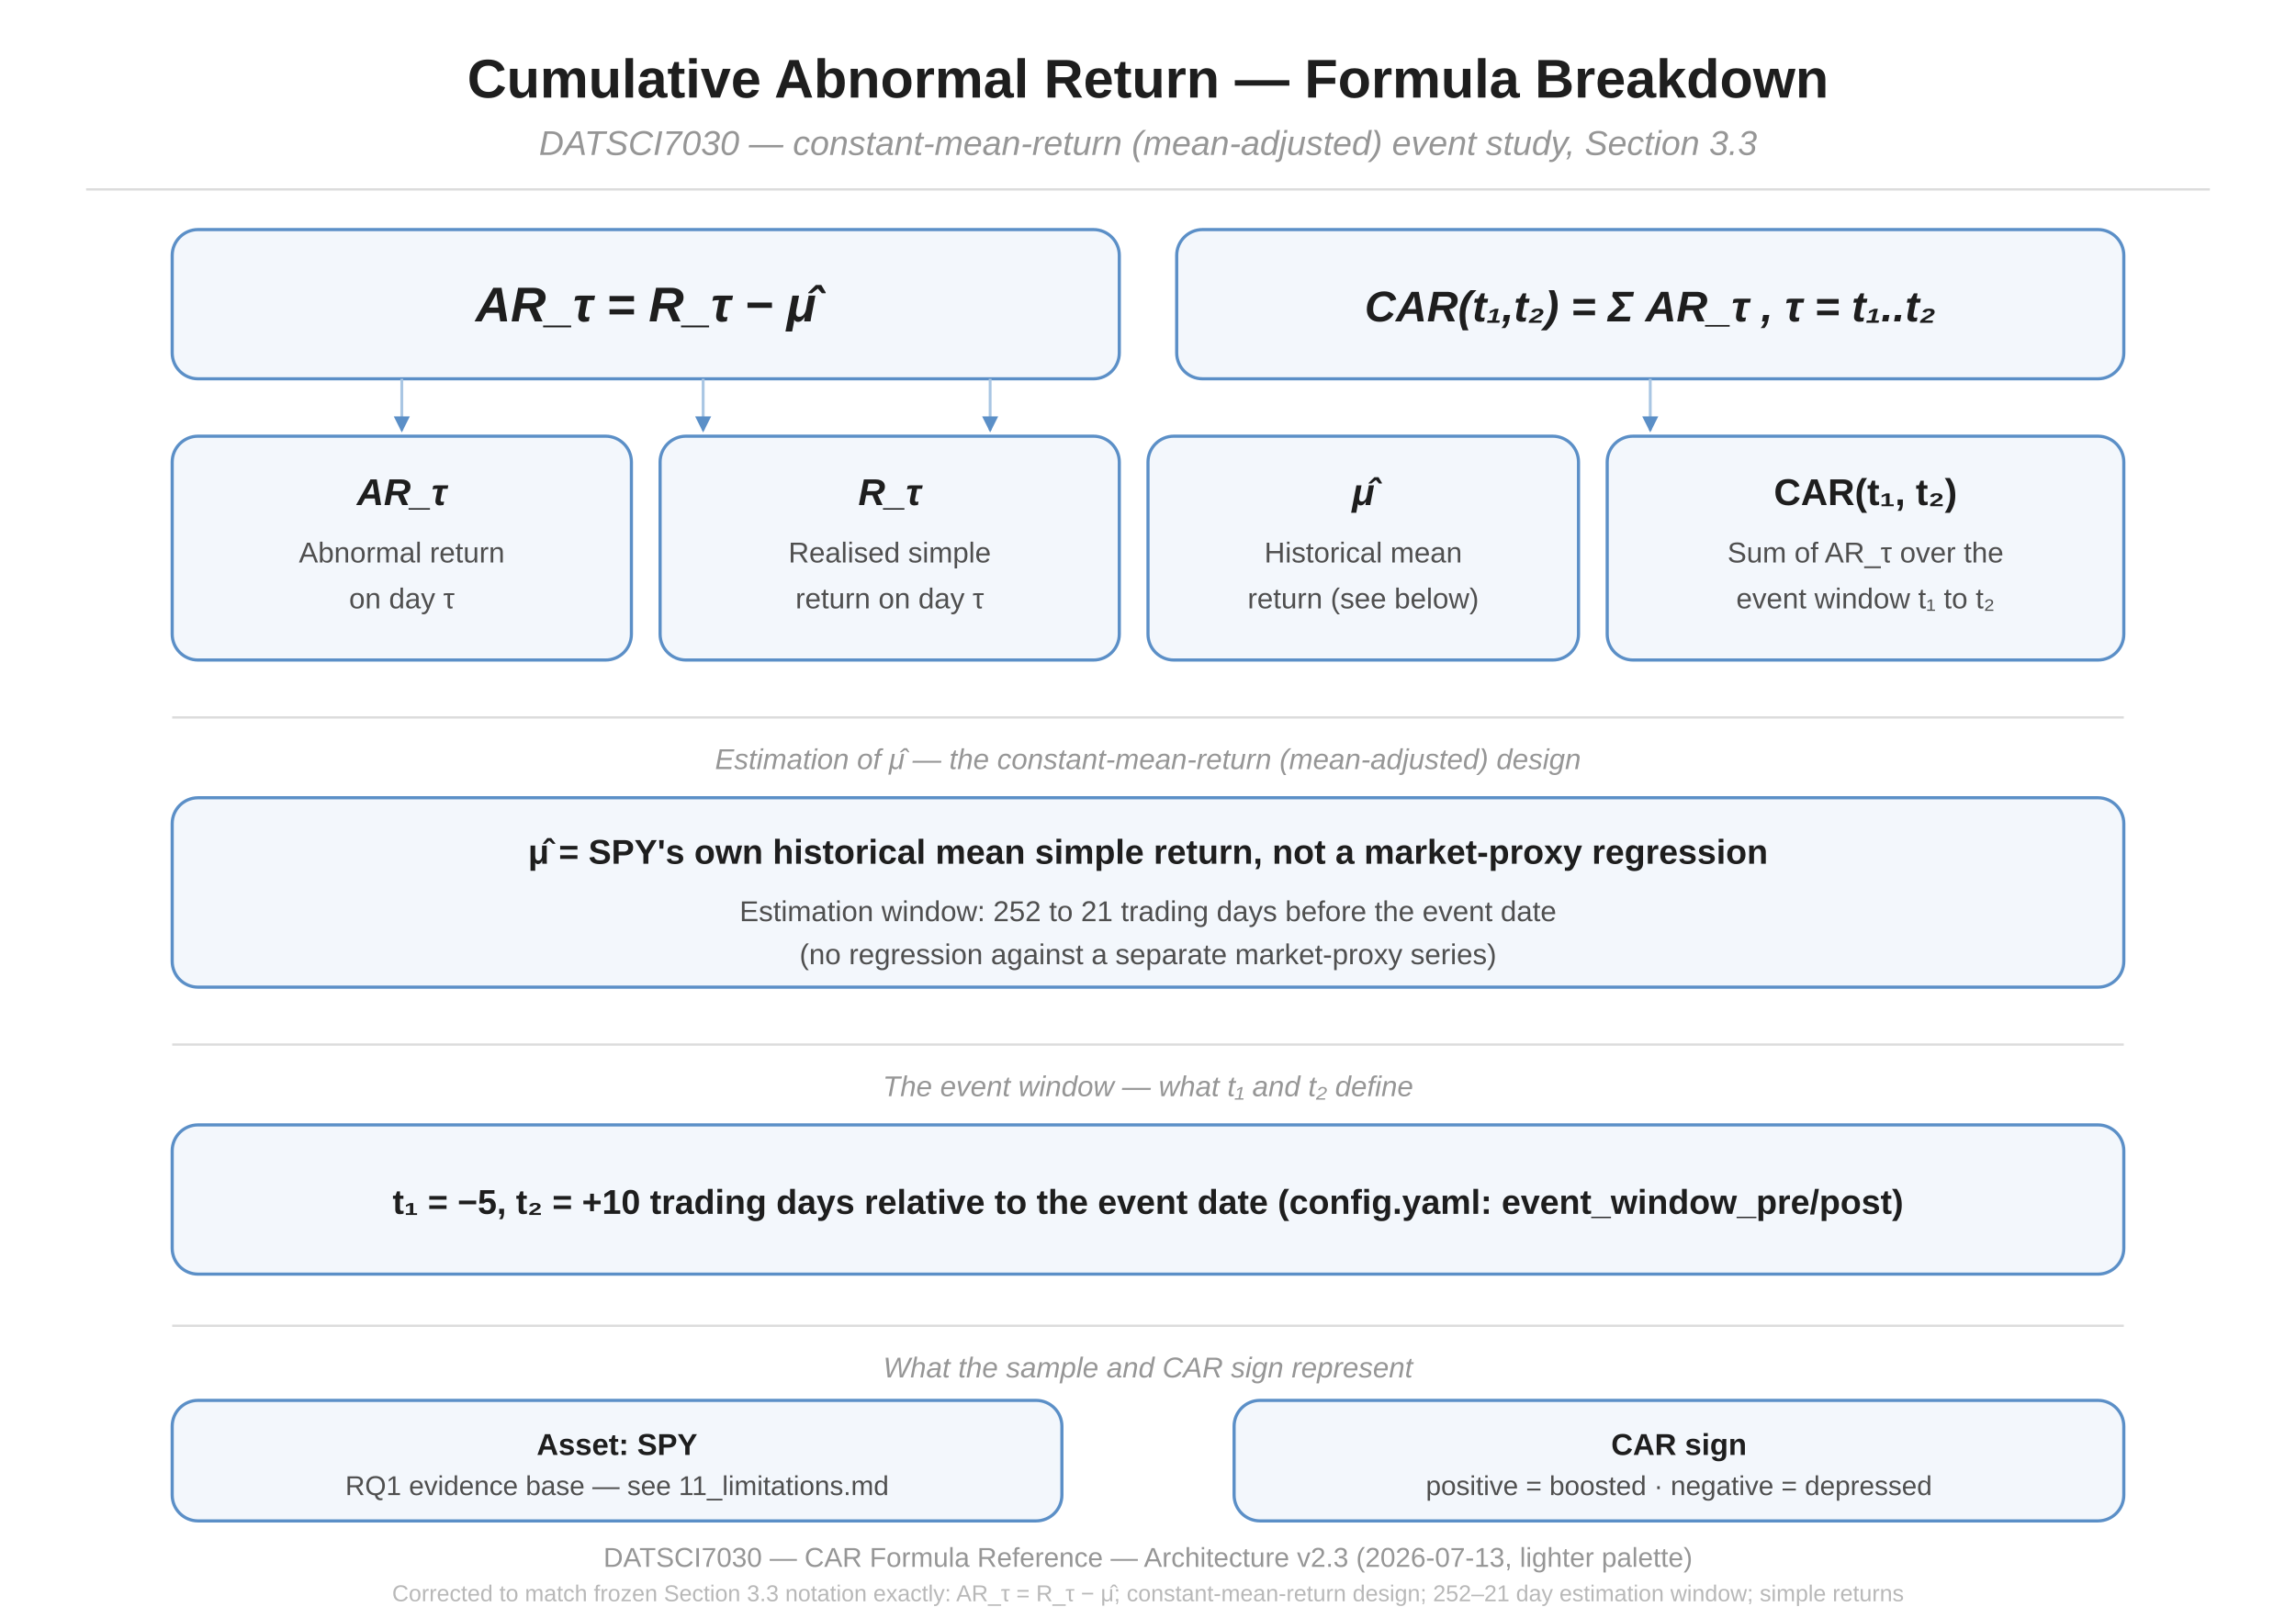
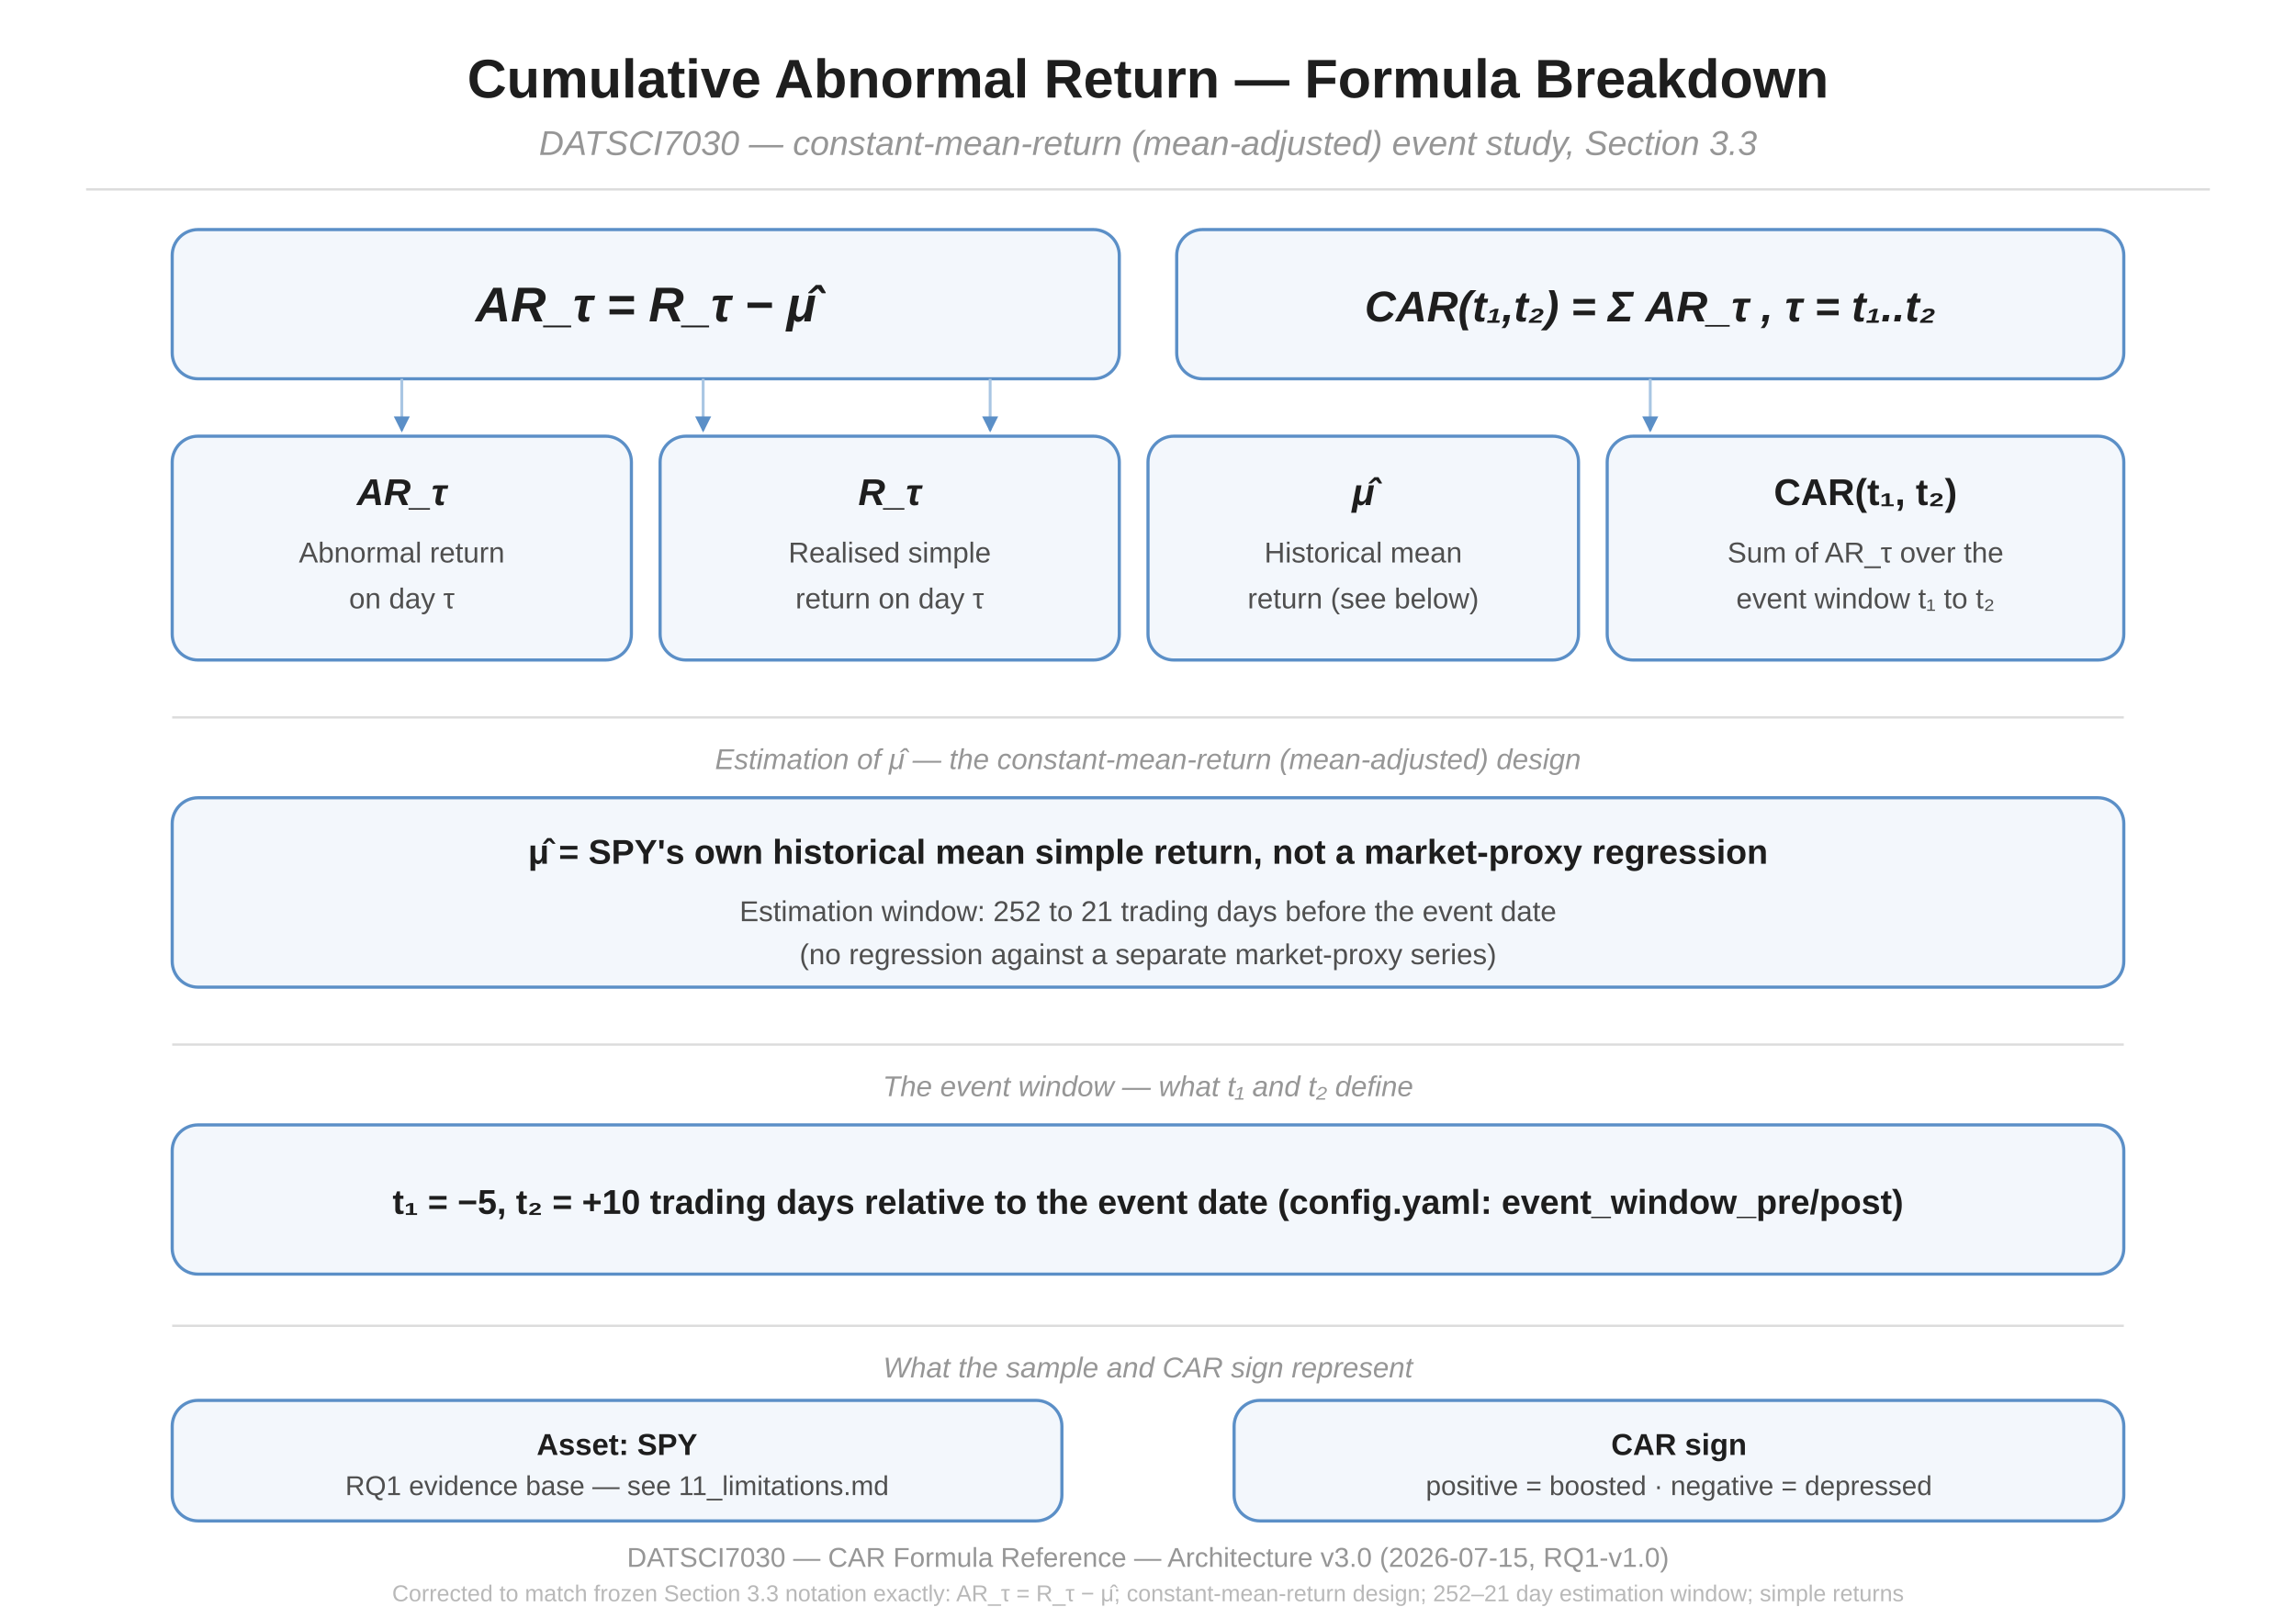
<svg xmlns="http://www.w3.org/2000/svg" width="800" height="560" viewBox="0 0 800 560" font-family="Arial, Helvetica, sans-serif">
  <defs>
    <marker id="arrow" viewBox="0 0 10 10" refX="8" refY="5" markerWidth="7" markerHeight="7" orient="auto-start-reverse">
      <path d="M1 1L9 5L1 9Z" fill="#5B8FC7" />
    </marker>
  </defs>
  <rect width="800" height="560" fill="#FFFFFF" />
  <text x="400" y="34" text-anchor="middle" font-size="19" font-weight="700" fill="#1E1E1E">Cumulative Abnormal Return — Formula Breakdown</text>
  <text x="400" y="54" text-anchor="middle" font-size="12" fill="#969696" font-style="italic">DATSCI7030 — constant-mean-return (mean-adjusted) event study, Section 3.3</text>
  <line x1="30" y1="66" x2="770" y2="66" stroke="#DCDCDC" stroke-width="0.8" />
  <rect x="60" y="80" width="330" height="52" rx="9" fill="#F3F7FC" stroke="#5B8FC7" stroke-width="1.1" />
  <text x="225" y="112" text-anchor="middle" font-size="17" font-weight="700" font-style="italic" fill="#1E1E1E">AR_τ  =  R_τ  −  μ̂</text>
  <rect x="410" y="80" width="330" height="52" rx="9" fill="#F3F7FC" stroke="#5B8FC7" stroke-width="1.1" />
  <text x="575" y="112" text-anchor="middle" font-size="15" font-weight="700" font-style="italic" fill="#1E1E1E">CAR(t₁,t₂) = Σ AR_τ , τ = t₁..t₂</text>
  <line x1="140" y1="132" x2="140" y2="150" stroke="#A9C6E3" stroke-width="1" marker-end="url(#arrow)" />
  <line x1="245" y1="132" x2="245" y2="150" stroke="#A9C6E3" stroke-width="1" marker-end="url(#arrow)" />
  <line x1="345" y1="132" x2="345" y2="150" stroke="#A9C6E3" stroke-width="1" marker-end="url(#arrow)" />
  <line x1="575" y1="132" x2="575" y2="150" stroke="#A9C6E3" stroke-width="1" marker-end="url(#arrow)" />
  <rect x="60" y="152" width="160" height="78" rx="9" fill="#F3F7FC" stroke="#5B8FC7" stroke-width="1.1" />
  <text x="140" y="176" text-anchor="middle" font-size="13" font-weight="700" font-style="italic" fill="#1E1E1E">AR_τ</text>
  <text x="140" y="196" text-anchor="middle" font-size="10" fill="#4F4F4F">Abnormal return</text>
  <text x="140" y="212" text-anchor="middle" font-size="10" fill="#4F4F4F">on day τ</text>
  <rect x="230" y="152" width="160" height="78" rx="9" fill="#F3F7FC" stroke="#5B8FC7" stroke-width="1.1" />
  <text x="310" y="176" text-anchor="middle" font-size="13" font-weight="700" font-style="italic" fill="#1E1E1E">R_τ</text>
  <text x="310" y="196" text-anchor="middle" font-size="10" fill="#4F4F4F">Realised simple</text>
  <text x="310" y="212" text-anchor="middle" font-size="10" fill="#4F4F4F">return on day τ</text>
  <rect x="400" y="152" width="150" height="78" rx="9" fill="#F3F7FC" stroke="#5B8FC7" stroke-width="1.1" />
  <text x="475" y="176" text-anchor="middle" font-size="13" font-weight="700" font-style="italic" fill="#1E1E1E">μ̂</text>
  <text x="475" y="196" text-anchor="middle" font-size="10" fill="#4F4F4F">Historical mean</text>
  <text x="475" y="212" text-anchor="middle" font-size="10" fill="#4F4F4F">return (see below)</text>
  <rect x="560" y="152" width="180" height="78" rx="9" fill="#F3F7FC" stroke="#5B8FC7" stroke-width="1.1" />
  <text x="650" y="176" text-anchor="middle" font-size="13" font-weight="700" fill="#1E1E1E">CAR(t₁, t₂)</text>
  <text x="650" y="196" text-anchor="middle" font-size="10" fill="#4F4F4F">Sum of AR_τ over the</text>
  <text x="650" y="212" text-anchor="middle" font-size="10" fill="#4F4F4F">event window t₁ to t₂</text>
  <line x1="60" y1="250" x2="740" y2="250" stroke="#DCDCDC" stroke-width="0.8" />
  <text x="400" y="268" text-anchor="middle" font-size="10" fill="#969696" font-style="italic">Estimation of μ̂ — the constant-mean-return (mean-adjusted) design</text>
  <rect x="60" y="278" width="680" height="66" rx="9" fill="#F3F7FC" stroke="#5B8FC7" stroke-width="1.1" />
  <text x="400" y="301" text-anchor="middle" font-size="12" font-weight="700" fill="#1E1E1E">μ̂ = SPY's own historical mean simple return, not a market-proxy regression</text>
  <text x="400" y="321" text-anchor="middle" font-size="10" fill="#4F4F4F">Estimation window: 252 to 21 trading days before the event date</text>
  <text x="400" y="336" text-anchor="middle" font-size="10" fill="#4F4F4F">(no regression against a separate market-proxy series)</text>
  <line x1="60" y1="364" x2="740" y2="364" stroke="#DCDCDC" stroke-width="0.8" />
  <text x="400" y="382" text-anchor="middle" font-size="10" fill="#969696" font-style="italic">The event window — what t₁ and t₂ define</text>
  <rect x="60" y="392" width="680" height="52" rx="9" fill="#F3F7FC" stroke="#5B8FC7" stroke-width="1.1" />
  <text x="400" y="423" text-anchor="middle" font-size="12" font-weight="700" fill="#1E1E1E">t₁ = −5, t₂ = +10 trading days relative to the event date (config.yaml: event_window_pre/post)</text>
  <line x1="60" y1="462" x2="740" y2="462" stroke="#DCDCDC" stroke-width="0.8" />
  <text x="400" y="480" text-anchor="middle" font-size="10" fill="#969696" font-style="italic">What the sample and CAR sign represent</text>
  <rect x="60" y="488" width="310" height="42" rx="9" fill="#F3F7FC" stroke="#5B8FC7" stroke-width="1.1" />
  <text x="215" y="507" text-anchor="middle" font-size="10.5" font-weight="700" fill="#1E1E1E">Asset: SPY</text>
  <text x="215" y="521" text-anchor="middle" font-size="9.5" fill="#4F4F4F">RQ1 evidence base — see 11_limitations.md</text>
  <rect x="430" y="488" width="310" height="42" rx="9" fill="#F3F7FC" stroke="#5B8FC7" stroke-width="1.1" />
  <text x="585" y="507" text-anchor="middle" font-size="10.5" font-weight="700" fill="#1E1E1E">CAR sign</text>
  <text x="585" y="521" text-anchor="middle" font-size="9.5" fill="#4F4F4F">positive = boosted · negative = depressed</text>
-   <text x="400" y="546" text-anchor="middle" font-size="9.5" fill="#969696">DATSCI7030 — CAR Formula Reference — Architecture v2.3 (2026-07-13, lighter palette)</text>
+   <text x="400" y="546" text-anchor="middle" font-size="9.5" fill="#969696">DATSCI7030 — CAR Formula Reference — Architecture v3.0 (2026-07-15, RQ1-v1.0)</text>
  <text x="400" y="558" text-anchor="middle" font-size="8" fill="#B8B8B8">Corrected to match frozen Section 3.3 notation exactly: AR_τ = R_τ − μ̂; constant-mean-return design; 252–21 day estimation window; simple returns</text>
</svg>
